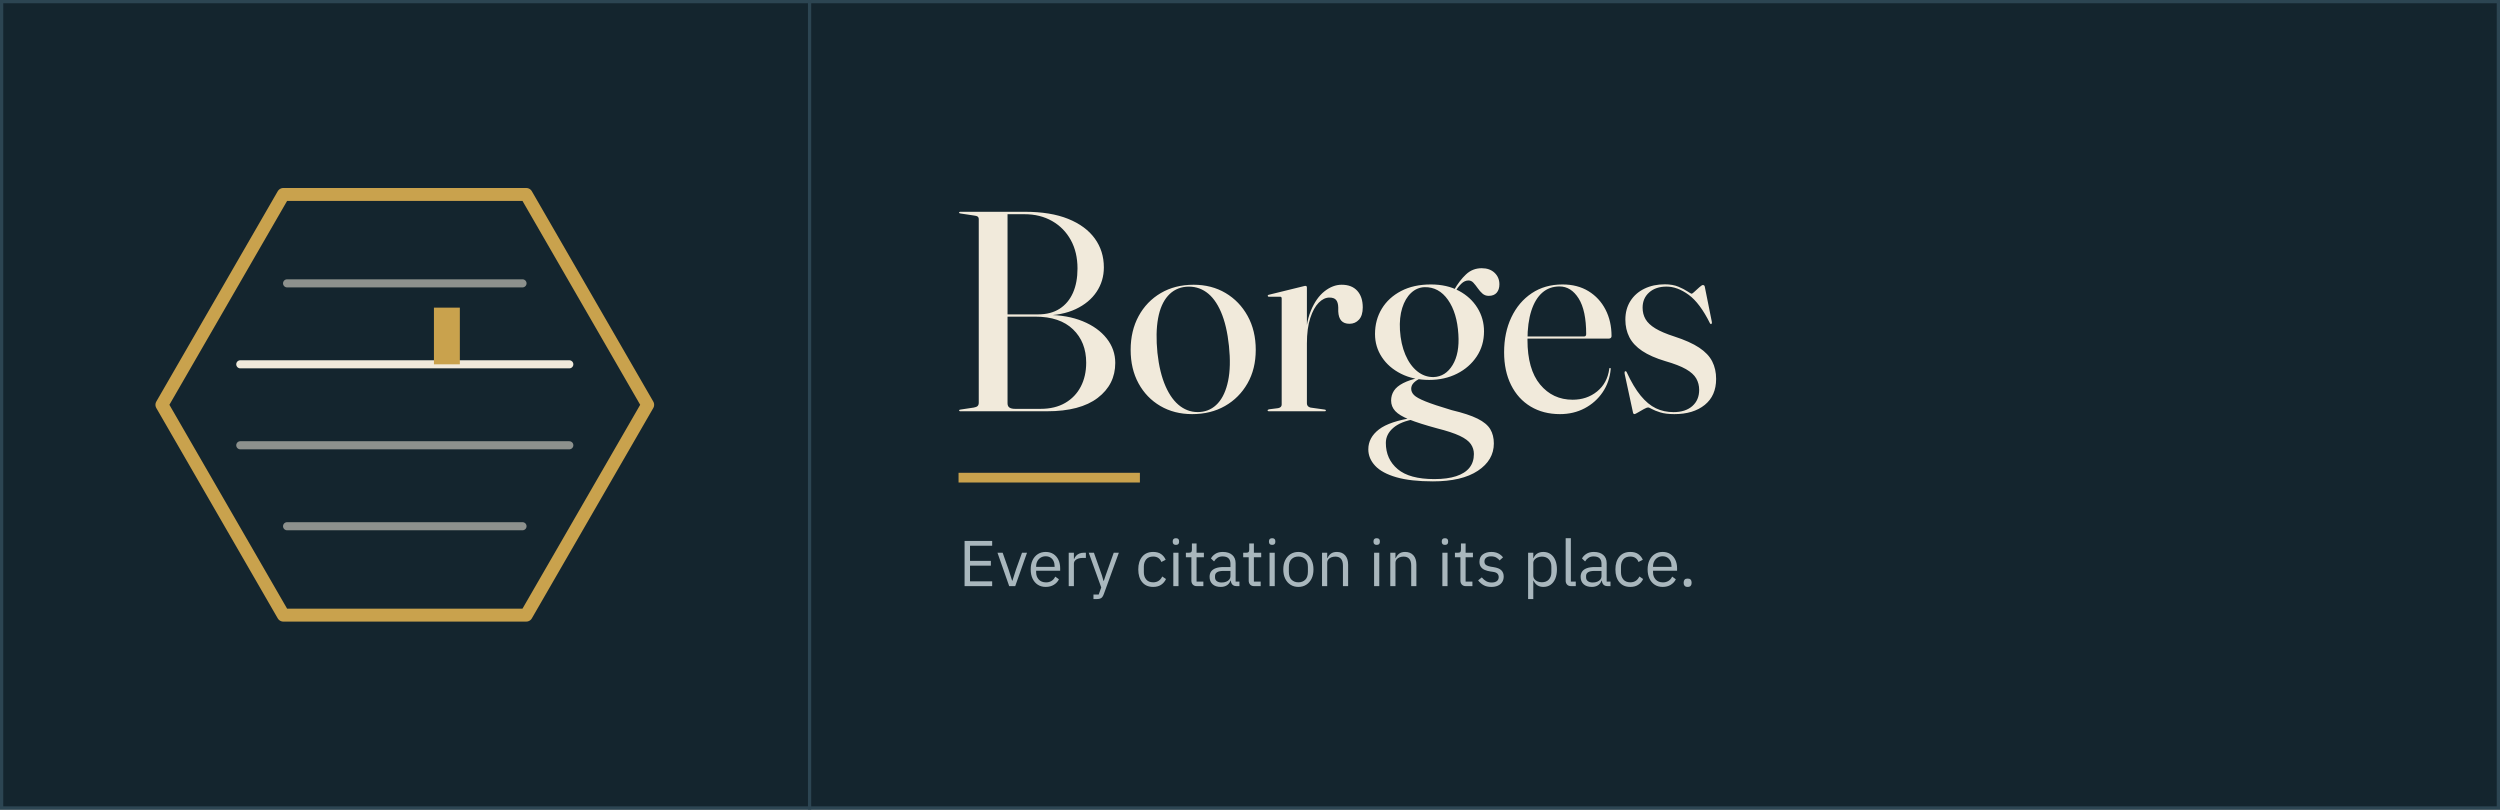
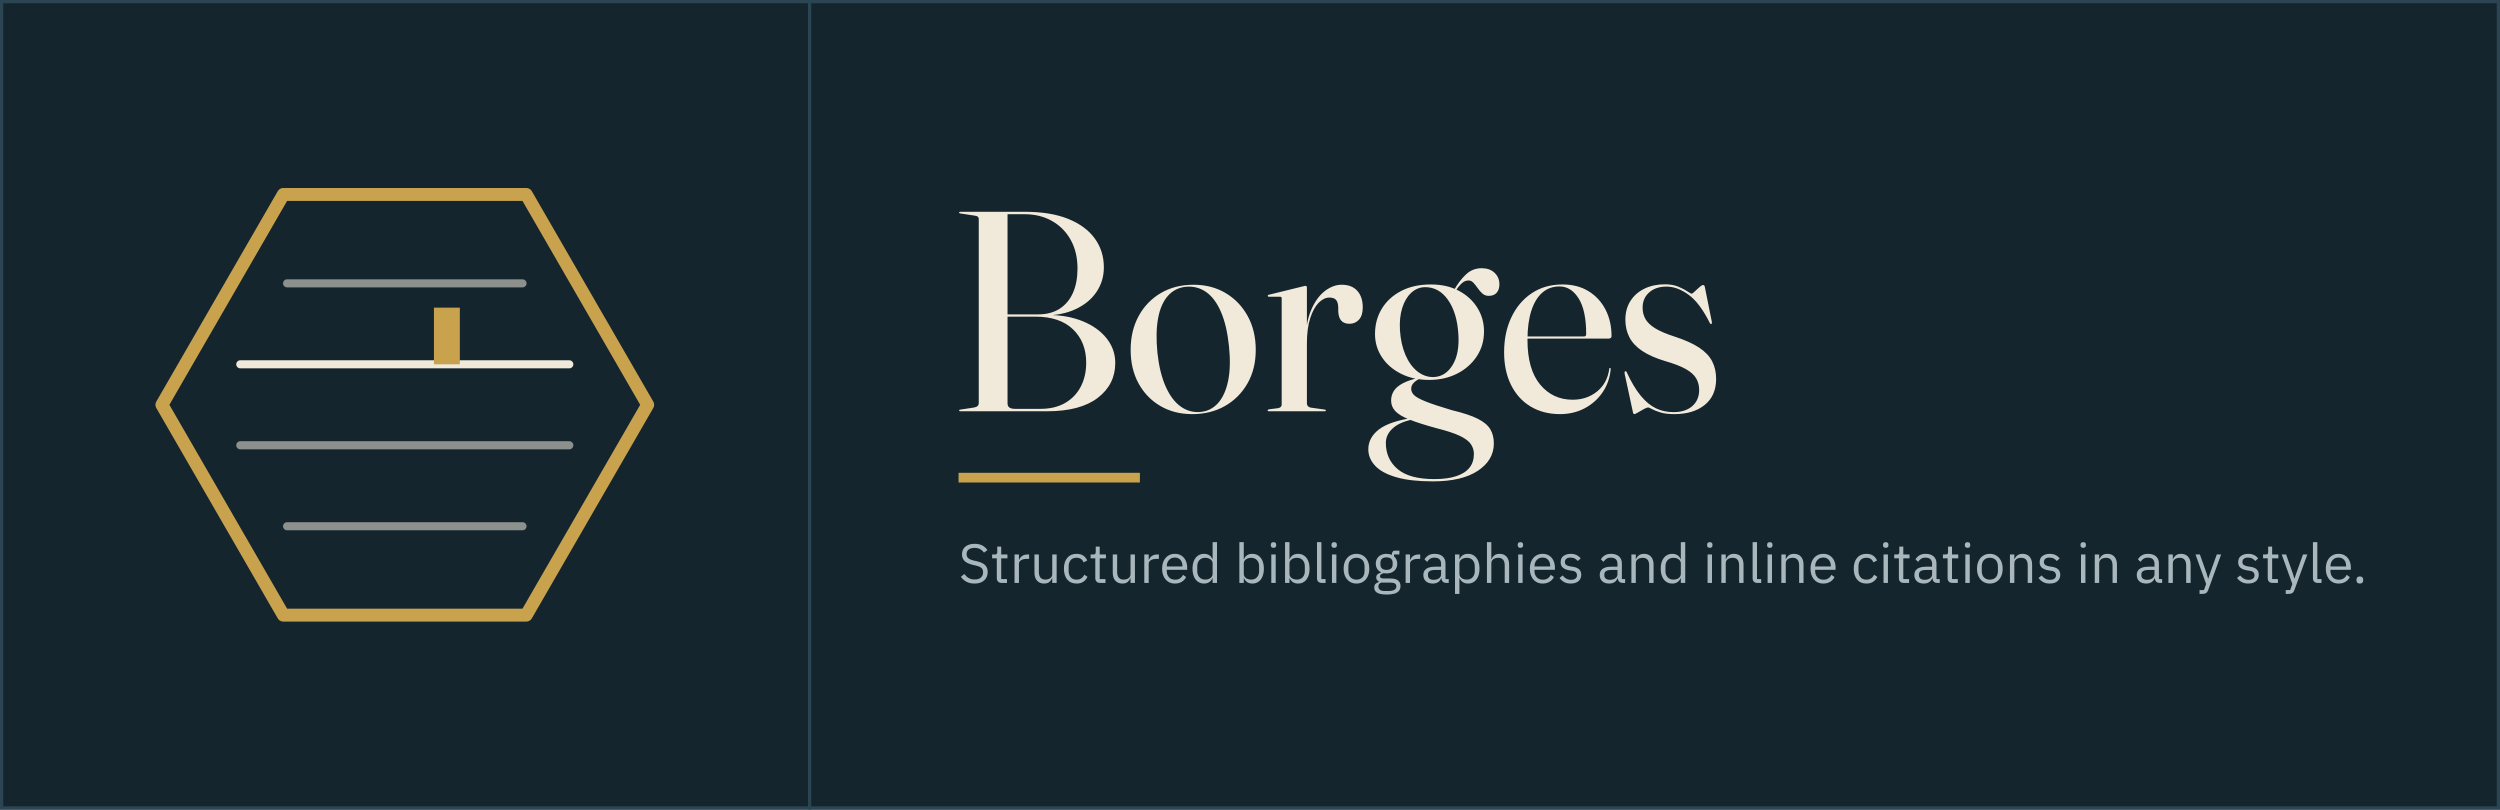
<svg xmlns="http://www.w3.org/2000/svg" viewBox="0 0 1544 500" width="1544" height="500" role="img" aria-label="Borges Bibliography Builder">
  <rect width="1544" height="500" fill="#14252E" />
  <rect x="1" y="1" width="1542" height="498" fill="none" stroke="#2C4552" stroke-width="2" />
  <line x1="500" y1="0" x2="500" y2="500" stroke="#2C4552" stroke-width="2" />
  <polygon points="400.0,250.0 325.0,379.9 175.0,379.9 100.0,250.0 175.0,120.1 325.0,120.1" fill="none" stroke="#C9A24D" stroke-width="8" stroke-linejoin="round" />
  <line x1="177.3" y1="175" x2="322.7" y2="175" stroke="#F1EADB" stroke-width="5" stroke-linecap="round" opacity="0.55" />
  <line x1="148.4" y1="225" x2="351.6" y2="225" stroke="#F1EADB" stroke-width="5" stroke-linecap="round" opacity="1" />
  <line x1="148.4" y1="275" x2="351.6" y2="275" stroke="#F1EADB" stroke-width="5" stroke-linecap="round" opacity="0.55" />
  <line x1="177.3" y1="325" x2="322.7" y2="325" stroke="#F1EADB" stroke-width="5" stroke-linecap="round" opacity="0.55" />
  <rect x="268" y="190" width="16" height="35" fill="#C9A24D" />
  <path fill="#F1EADB" d="M688.784 224.168Q688.784 237.456 677.96 245.728Q667.136 254.0 646.632 254.0H593.04Q592.688 254.0 592.512 253.824Q592.336 253.648 592.336 253.472Q592.336 253.032 593.216 252.944L601.4 251.712Q602.984 251.448 603.732 250.788Q604.48 250.128 604.48 248.632V135.376Q604.48 134.32 603.82 133.792Q603.16 133.264 601.4 133.088L593.216 131.856Q592.336 131.768 592.336 131.328Q592.336 131.064 592.512 130.932Q592.688 130.8 593.04 130.8H632.992Q648.832 130.8 659.656 135.156Q670.48 139.512 676.112 147.256Q681.744 155.0 681.744 165.12Q681.744 173.48 677.256 180.212Q672.768 186.944 664.364 190.904Q655.96 194.864 644.08 194.864L646.808 194.512Q659.216 194.512 668.676 198.384Q678.136 202.256 683.46 208.988Q688.784 215.72 688.784 224.168ZM639.504 195.568H619.968V194.16H641.176Q649.008 194.16 654.42 190.684Q659.832 187.208 662.648 180.872Q665.464 174.536 665.464 165.824Q665.464 155.792 661.328 148.268Q657.192 140.744 649.8 136.52Q642.408 132.296 632.728 132.296H622.256V249.072Q622.256 250.92 623.444 251.712Q624.632 252.504 626.92 252.504H642.672Q651.56 252.504 657.852 248.852Q664.144 245.2 667.488 238.776Q670.832 232.352 670.832 223.992Q670.832 211.232 662.692 203.4Q654.552 195.568 639.504 195.568ZM737.184 175.856Q748.272 175.856 756.896 180.96Q765.52 186.064 770.536 195.128Q775.552 204.192 775.552 216.072Q775.552 227.864 770.448 236.796Q765.344 245.728 756.544 250.744Q747.744 255.76 736.304 255.76Q725.216 255.76 716.636 250.744Q708.056 245.728 703.172 236.796Q698.288 227.864 698.288 216.072Q698.288 204.28 703.216 195.216Q708.144 186.152 716.9 181.004Q725.656 175.856 737.184 175.856ZM741.232 254.44Q747.744 253.912 752.188 249.028Q756.632 244.144 758.48 235.212Q760.328 226.28 759.008 213.696Q757.688 201.024 754.08 192.664Q750.472 184.304 745.016 180.432Q739.56 176.56 732.608 177.088Q725.744 177.704 721.3 182.72Q716.856 187.736 715.228 196.624Q713.6 205.512 714.832 217.92Q716.152 230.152 719.848 238.556Q723.544 246.96 729.044 250.964Q734.544 254.968 741.232 254.44ZM806.264 211.848Q806.264 199.968 809.564 191.96Q812.864 183.952 818.012 179.904Q823.16 175.856 828.616 175.856Q834.864 175.856 838.252 179.596Q841.64 183.336 841.64 189.848Q841.64 194.864 839.308 197.416Q836.976 199.968 833.456 199.968Q830.112 199.968 828.396 198.076Q826.68 196.184 826.504 192.312V189.848Q826.416 186.768 825.184 185.272Q823.952 183.776 821.048 183.776Q817.616 183.776 814.448 186.944Q811.28 190.112 809.212 196.448Q807.144 202.784 807.144 212.2ZM807.144 177.528V207.8V249.16Q807.144 250.128 807.716 250.788Q808.288 251.448 809.344 251.712L818.056 252.944Q818.496 253.032 818.672 253.12Q818.848 253.208 818.848 253.472Q818.848 253.736 818.672 253.868Q818.496 254.0 818.056 254.0H783.648Q783.296 254.0 783.076 253.824Q782.856 253.648 782.856 253.472Q782.856 253.208 783.12 253.032Q783.384 252.856 783.912 252.768L789.456 252.064Q790.6 251.8 791.084 251.228Q791.568 250.656 791.568 249.864V184.304Q791.568 183.864 791.348 183.556Q791.128 183.248 790.6 183.248H783.56Q783.296 183.248 783.12 183.072Q782.944 182.896 782.944 182.72Q782.944 182.456 783.12 182.28Q783.296 182.104 783.736 182.016L804.856 176.824Q805.472 176.648 805.78 176.604Q806.088 176.56 806.352 176.56Q806.792 176.56 806.968 176.868Q807.144 177.176 807.144 177.528ZM896.552 253.296Q885.64 250.04 880.316 247.884Q874.992 245.728 873.276 243.968Q871.56 242.208 871.56 240.096Q871.56 237.984 873.188 236.356Q874.816 234.728 877.192 233.76L877.368 233.056Q870.592 234.552 866.588 236.62Q862.584 238.688 860.868 241.372Q859.152 244.056 859.152 247.4Q859.152 251.096 861.704 253.868Q864.256 256.64 870.416 259.104Q876.576 261.568 887.576 264.56Q896.64 266.848 901.568 269.18Q906.496 271.512 908.388 274.284Q910.28 277.056 910.28 280.4Q910.28 285.416 907.552 288.848Q904.824 292.28 899.368 294.084Q893.912 295.888 885.816 295.888Q870.504 295.888 863.2 289.728Q855.896 283.568 855.896 273.536Q855.896 268.256 860.428 264.296Q864.96 260.336 873.76 258.84L873.584 257.872Q858.184 260.16 851.628 265.22Q845.072 270.28 845.072 277.496Q845.072 283.128 849.296 287.66Q853.52 292.192 862.364 294.744Q871.208 297.296 884.936 297.296Q902.888 297.296 912.744 290.74Q922.6 284.184 922.6 273.888Q922.6 268.784 920.4 265.088Q918.2 261.392 912.568 258.576Q906.936 255.76 896.552 253.296ZM897.256 180.52H898.4Q900.424 177.264 902.492 175.24Q904.56 173.216 906.936 173.216Q908.696 173.216 910.016 174.668Q911.336 176.12 912.656 178.012Q913.976 179.904 915.56 181.312Q917.144 182.72 919.432 182.72Q922.688 182.72 924.36 180.784Q926.032 178.848 926.032 175.592Q926.032 171.28 923.04 168.464Q920.048 165.648 915.12 165.648Q909.488 165.648 905.44 169.432Q901.392 173.216 897.96 179.2ZM916.528 204.632Q916.528 196.712 912.436 190.112Q908.344 183.512 900.996 179.596Q893.648 175.68 883.704 175.68Q873.056 175.68 865.312 179.728Q857.568 183.776 853.388 190.684Q849.208 197.592 849.208 206.304Q849.208 214.136 853.432 220.56Q857.656 226.984 865.224 230.812Q872.792 234.64 882.648 234.64Q892.24 234.64 899.896 230.768Q907.552 226.896 912.04 220.12Q916.528 213.344 916.528 204.632ZM879.832 177.352Q888.632 177.176 894.264 185.184Q899.896 193.192 900.688 206.48Q901.48 218.272 897.124 225.444Q892.768 232.616 885.376 232.88Q879.832 232.968 875.3 229.316Q870.768 225.664 867.952 219.064Q865.136 212.464 864.608 203.84Q864.168 196.096 866.016 190.2Q867.864 184.304 871.472 180.916Q875.08 177.528 879.832 177.352ZM995.288 207.624Q995.288 208.24 994.848 208.68Q994.408 209.12 993.616 209.12H939.32V207.8H978.304Q979.624 207.8 979.624 206.304Q979.624 191.696 974.96 184.304Q970.296 176.912 963.168 176.912Q956.92 176.912 952.52 180.74Q948.12 184.568 945.744 191.96Q943.368 199.352 943.368 209.912Q943.368 228.04 951.156 237.456Q958.944 246.872 971.264 246.872Q980.064 246.872 986.356 241.768Q992.648 236.664 993.88 227.864Q993.88 227.512 994.012 227.38Q994.144 227.248 994.232 227.248Q994.496 227.248 994.672 227.38Q994.848 227.512 994.76 228.04Q994.056 235.96 989.788 242.252Q985.52 248.544 978.7 252.152Q971.88 255.76 963.432 255.76Q953.136 255.76 945.348 251.096Q937.56 246.432 933.248 237.808Q928.936 229.184 928.936 217.568Q928.936 205.424 933.424 195.964Q937.912 186.504 946.008 181.092Q954.104 175.68 965.016 175.68Q974.256 175.68 981.032 179.816Q987.808 183.952 991.548 191.168Q995.288 198.384 995.288 207.624ZM1029.256 177.0Q1022.568 177.0 1018.52 180.608Q1014.472 184.216 1014.472 190.024Q1014.472 193.984 1016.276 197.108Q1018.08 200.232 1022.348 202.828Q1026.616 205.424 1034.008 207.8Q1043.776 210.968 1049.408 214.708Q1055.04 218.448 1057.46 223.2Q1059.88 227.952 1059.88 234.024Q1059.88 244.408 1052.84 250.084Q1045.8 255.76 1034.096 255.76Q1028.816 255.76 1025.428 254.704Q1022.04 253.648 1020.236 252.636Q1018.432 251.624 1017.904 251.624Q1017.112 251.624 1015.264 252.636Q1013.416 253.648 1011.656 254.704Q1009.896 255.76 1009.456 255.76Q1009.28 255.76 1009.016 255.628Q1008.752 255.496 1008.576 254.968L1003.384 230.856Q1003.296 230.24 1003.34 229.844Q1003.384 229.448 1003.648 229.36Q1003.912 229.184 1004.176 229.316Q1004.44 229.448 1004.616 229.8Q1008.84 238.952 1013.284 244.364Q1017.728 249.776 1022.656 252.152Q1027.584 254.528 1033.568 254.528Q1040.96 254.528 1045.184 250.788Q1049.408 247.048 1049.408 240.8Q1049.408 236.928 1047.604 233.76Q1045.8 230.592 1041.268 227.996Q1036.736 225.4 1028.464 223.024Q1019.664 220.384 1014.208 216.732Q1008.752 213.08 1006.288 208.24Q1003.824 203.4 1003.824 197.416Q1003.824 190.816 1006.948 185.888Q1010.072 180.96 1015.616 178.276Q1021.16 175.592 1028.2 175.592Q1033.04 175.592 1036.516 177.044Q1039.992 178.496 1042.148 179.948Q1044.304 181.4 1044.832 181.4Q1045.184 181.4 1046.636 180.036Q1048.088 178.672 1049.584 177.352Q1051.08 176.032 1051.696 176.032Q1052.136 176.032 1052.488 176.296Q1052.84 176.56 1052.928 177.352L1057.152 198.384Q1057.328 199.176 1057.24 199.528Q1057.152 199.88 1056.888 200.144Q1056.624 200.232 1056.448 200.056Q1056.272 199.88 1056.096 199.704Q1049.848 187.12 1042.896 182.06Q1035.944 177.0 1029.256 177.0Z" />
  <rect x="592" y="292" width="112" height="6" fill="#C9A24D" />
-   <path fill="#A9B7BD" d="M612.76 362.0H595.72V334.08H612.76V337.04H599.08V346.4H611.96V349.36H599.08V359.04H612.76ZM627.0 362.0H623.28L616.04 341.36H619.24L622.84 351.6L625.08 358.64H625.28L627.52 351.6L631.2 341.36H634.28ZM645.84 362.48Q643.04 362.48 640.96 361.14Q638.88 359.8 637.72 357.38Q636.56 354.96 636.56 351.68Q636.56 348.4 637.72 345.98Q638.88 343.56 640.96 342.22Q643.04 340.88 645.84 340.88Q648.6 340.88 650.6 342.18Q652.6 343.48 653.68 345.76Q654.76 348.04 654.76 350.96V352.48H639.92V353.44Q639.92 356.12 641.54 357.9Q643.16 359.68 646.04 359.68Q648 359.68 649.46 358.76Q650.92 357.84 651.72 356.12L654 357.76Q653 359.84 650.88 361.16Q648.76 362.48 645.84 362.48ZM645.84 343.56Q644.12 343.56 642.78 344.36Q641.44 345.16 640.68 346.58Q639.92 348.0 639.92 349.8V350.08H651.32V349.64Q651.32 347.8 650.64 346.44Q649.96 345.08 648.72 344.32Q647.48 343.56 645.84 343.56ZM663.24 362.0H660.04V341.36H663.24V345.16H663.44Q663.8 344.16 664.56 343.3Q665.32 342.44 666.52 341.9Q667.72 341.36 669.4 341.36H670.64V344.56H668.76Q667.04 344.56 665.8 345.02Q664.56 345.48 663.9 346.24Q663.24 347.0 663.24 348.0ZM682.84 355.4 687.84 341.36H691L681.76 366.8Q681.32 368.04 680.78 368.74Q680.24 369.44 679.36 369.72Q678.48 370.0 676.96 370.0H675.32V367.2H678.56L680.12 362.8L672.4 341.36H675.6L680.56 355.4L681.52 358.76H681.72ZM712.2 362.48Q707.84 362.48 705.42 359.56Q703 356.64 703 351.68Q703 346.72 705.42 343.8Q707.84 340.88 712.2 340.88Q715.28 340.88 717.16 342.24Q719.04 343.6 719.92 345.72L717.24 347.08Q716.68 345.48 715.38 344.6Q714.08 343.72 712.2 343.72Q709.36 343.72 707.9 345.46Q706.44 347.2 706.44 349.92V353.44Q706.44 356.12 707.9 357.88Q709.36 359.64 712.2 359.64Q714.16 359.64 715.56 358.72Q716.96 357.8 717.8 356.04L720.12 357.6Q719.12 359.8 717.14 361.14Q715.16 362.48 712.2 362.48ZM726.24 336.52Q725.24 336.52 724.76 336.02Q724.28 335.52 724.28 334.72V334.2Q724.28 333.4 724.76 332.9Q725.24 332.4 726.24 332.4Q727.28 332.4 727.74 332.9Q728.2 333.4 728.2 334.2V334.72Q728.2 335.52 727.74 336.02Q727.28 336.52 726.24 336.52ZM724.64 362.0V341.36H727.84V362.0ZM743.2 362.0H739.2Q737.56 362.0 736.68 361.04Q735.8 360.08 735.8 358.6V344.16H732.4V341.36H734.32Q735.36 341.36 735.74 340.94Q736.12 340.52 736.12 339.48V335.64H739V341.36H743.52V344.16H739V359.2H743.2ZM765.48 362.0H763.68Q762.4 362.0 761.6 361.46Q760.8 360.92 760.44 359.96Q760.08 359.0 760.08 357.76V357.48L761.32 358.64H759.92Q759.28 360.52 757.7 361.5Q756.12 362.48 753.96 362.48Q750.68 362.48 748.86 360.8Q747.04 359.12 747.04 356.24Q747.04 354.28 748 352.94Q748.96 351.6 750.9 350.9Q752.84 350.2 755.84 350.2H759.92V348.16Q759.92 345.96 758.72 344.8Q757.52 343.64 755.04 343.64Q753.2 343.64 751.92 344.48Q750.64 345.32 749.8 346.72L747.88 344.92Q748.72 343.28 750.56 342.08Q752.4 340.88 755.2 340.88Q758.92 340.88 761.02 342.72Q763.12 344.56 763.12 347.84V359.2H765.48ZM759.92 352.6H755.68Q752.96 352.6 751.68 353.4Q750.4 354.2 750.4 355.72V356.56Q750.4 358.08 751.52 358.92Q752.64 359.76 754.48 359.76Q756.08 359.76 757.3 359.26Q758.52 358.76 759.22 357.9Q759.92 357.04 759.92 356.0ZM778.6 362.0H774.6Q772.96 362.0 772.08 361.04Q771.2 360.08 771.2 358.6V344.16H767.8V341.36H769.72Q770.76 341.36 771.14 340.94Q771.52 340.52 771.52 339.48V335.64H774.4V341.36H778.92V344.16H774.4V359.2H778.6ZM785.68 336.52Q784.68 336.52 784.2 336.02Q783.72 335.52 783.72 334.72V334.2Q783.72 333.4 784.2 332.9Q784.68 332.4 785.68 332.4Q786.72 332.4 787.18 332.9Q787.64 333.4 787.64 334.2V334.72Q787.64 335.52 787.18 336.02Q786.72 336.52 785.68 336.52ZM784.08 362.0V341.36H787.28V362.0ZM801.88 362.48Q799.12 362.48 797.02 361.14Q794.92 359.8 793.74 357.38Q792.56 354.96 792.56 351.68Q792.56 348.4 793.74 345.98Q794.92 343.56 797.02 342.22Q799.12 340.88 801.88 340.88Q804.64 340.88 806.74 342.22Q808.84 343.56 810.02 345.98Q811.2 348.4 811.2 351.68Q811.2 354.96 810.02 357.38Q808.84 359.8 806.74 361.14Q804.64 362.48 801.88 362.48ZM801.88 359.64Q804.48 359.64 806.12 358.04Q807.76 356.44 807.76 353.16V350.2Q807.76 346.92 806.12 345.32Q804.48 343.72 801.88 343.72Q799.32 343.72 797.66 345.32Q796 346.92 796 350.2V353.16Q796 356.44 797.66 358.04Q799.32 359.64 801.88 359.64ZM819.68 362.0H816.48V341.36H819.68V344.72H819.84Q820.6 342.96 821.98 341.92Q823.36 340.88 825.68 340.88Q828.88 340.88 830.74 342.94Q832.6 345.0 832.6 348.76V362.0H829.4V349.32Q829.4 346.56 828.22 345.16Q827.04 343.76 824.72 343.76Q823.44 343.76 822.28 344.18Q821.12 344.6 820.4 345.48Q819.68 346.36 819.68 347.68ZM850.24 336.52Q849.24 336.52 848.76 336.02Q848.28 335.52 848.28 334.72V334.2Q848.28 333.4 848.76 332.9Q849.24 332.4 850.24 332.4Q851.28 332.4 851.74 332.9Q852.2 333.4 852.2 334.2V334.72Q852.2 335.52 851.74 336.02Q851.28 336.52 850.24 336.52ZM848.64 362.0V341.36H851.84V362.0ZM861.84 362.0H858.64V341.36H861.84V344.72H862Q862.76 342.96 864.14 341.92Q865.52 340.88 867.84 340.88Q871.04 340.88 872.9 342.94Q874.76 345.0 874.76 348.76V362.0H871.56V349.32Q871.56 346.56 870.38 345.16Q869.2 343.76 866.88 343.76Q865.6 343.76 864.44 344.18Q863.28 344.6 862.56 345.48Q861.84 346.36 861.84 347.68ZM892.4 336.52Q891.4 336.52 890.92 336.02Q890.44 335.52 890.44 334.72V334.2Q890.44 333.4 890.92 332.9Q891.4 332.4 892.4 332.4Q893.44 332.4 893.9 332.9Q894.36 333.4 894.36 334.2V334.72Q894.36 335.52 893.9 336.02Q893.44 336.52 892.4 336.52ZM890.8 362.0V341.36H894V362.0ZM909.36 362.0H905.36Q903.72 362.0 902.84 361.04Q901.96 360.08 901.96 358.6V344.16H898.56V341.36H900.48Q901.52 341.36 901.9 340.94Q902.28 340.52 902.28 339.48V335.64H905.16V341.36H909.68V344.16H905.16V359.2H909.36ZM921.04 362.48Q918.2 362.48 916.24 361.38Q914.28 360.28 912.88 358.44L915.16 356.6Q916.36 358.08 917.84 358.92Q919.32 359.76 921.28 359.76Q923.32 359.76 924.46 358.88Q925.6 358.0 925.6 356.4Q925.6 355.2 924.82 354.32Q924.04 353.44 922 353.16L920.36 352.92Q918.48 352.64 916.96 351.98Q915.44 351.32 914.58 350.1Q913.72 348.88 913.72 346.96Q913.72 343.88 915.82 342.38Q917.92 340.88 921.08 340.88Q922.76 340.88 924.06 341.28Q925.36 341.68 926.4 342.42Q927.44 343.16 928.28 344.2L926.16 346.12Q925.48 345.16 924.16 344.38Q922.84 343.6 920.84 343.6Q918.88 343.6 917.84 344.46Q916.8 345.32 916.8 346.8Q916.8 348.28 917.82 348.98Q918.84 349.68 920.76 350.0L922.36 350.24Q925.8 350.76 927.24 352.22Q928.68 353.68 928.68 356.04Q928.68 358.04 927.76 359.48Q926.84 360.92 925.12 361.7Q923.4 362.48 921.04 362.48ZM943.76 370.0V341.36H946.96V344.72H947.12Q947.92 342.76 949.48 341.82Q951.04 340.88 953.16 340.88Q955.76 340.88 957.64 342.2Q959.52 343.52 960.54 345.94Q961.56 348.36 961.56 351.68Q961.56 354.96 960.54 357.4Q959.52 359.84 957.64 361.16Q955.76 362.48 953.16 362.48Q951.04 362.48 949.54 361.52Q948.04 360.56 947.12 358.64H946.96V370.0ZM952.28 359.6Q955 359.6 956.56 357.9Q958.12 356.2 958.12 353.44V349.92Q958.12 347.16 956.56 345.46Q955 343.76 952.28 343.76Q950.84 343.76 949.62 344.28Q948.4 344.8 947.68 345.68Q946.96 346.56 946.96 347.72V355.4Q946.96 356.72 947.68 357.66Q948.4 358.6 949.62 359.1Q950.84 359.6 952.28 359.6ZM973.2 362.0H970.36Q968.72 362.0 967.84 361.06Q966.96 360.12 966.96 358.68V332.4H970.16V359.2H973.2ZM994.64 362.0H992.84Q991.56 362.0 990.76 361.46Q989.96 360.92 989.6 359.96Q989.24 359.0 989.24 357.76V357.48L990.48 358.64H989.08Q988.44 360.52 986.86 361.5Q985.28 362.48 983.12 362.48Q979.84 362.48 978.02 360.8Q976.2 359.12 976.2 356.24Q976.2 354.28 977.16 352.94Q978.12 351.6 980.06 350.9Q982 350.2 985 350.2H989.08V348.16Q989.08 345.96 987.88 344.8Q986.68 343.64 984.2 343.64Q982.36 343.64 981.08 344.48Q979.8 345.32 978.96 346.72L977.04 344.92Q977.88 343.28 979.72 342.08Q981.56 340.88 984.36 340.88Q988.08 340.88 990.18 342.72Q992.28 344.56 992.28 347.84V359.2H994.64ZM989.08 352.6H984.84Q982.12 352.6 980.84 353.4Q979.56 354.2 979.56 355.72V356.56Q979.56 358.08 980.68 358.92Q981.8 359.76 983.64 359.76Q985.24 359.76 986.46 359.26Q987.68 358.76 988.38 357.9Q989.08 357.04 989.08 356.0ZM1006.88 362.48Q1002.52 362.48 1000.1 359.56Q997.68 356.64 997.68 351.68Q997.68 346.72 1000.1 343.8Q1002.52 340.88 1006.88 340.88Q1009.96 340.88 1011.84 342.24Q1013.72 343.6 1014.6 345.72L1011.92 347.08Q1011.36 345.48 1010.06 344.6Q1008.76 343.72 1006.88 343.72Q1004.04 343.72 1002.58 345.46Q1001.12 347.2 1001.12 349.92V353.44Q1001.12 356.12 1002.58 357.88Q1004.04 359.64 1006.88 359.64Q1008.84 359.64 1010.24 358.72Q1011.64 357.8 1012.48 356.04L1014.8 357.6Q1013.8 359.8 1011.82 361.14Q1009.84 362.48 1006.88 362.48ZM1026.84 362.48Q1024.04 362.48 1021.96 361.14Q1019.88 359.8 1018.72 357.38Q1017.56 354.96 1017.56 351.68Q1017.56 348.4 1018.72 345.98Q1019.88 343.56 1021.96 342.22Q1024.04 340.88 1026.84 340.88Q1029.6 340.88 1031.6 342.18Q1033.6 343.48 1034.68 345.76Q1035.76 348.04 1035.76 350.96V352.48H1020.92V353.44Q1020.92 356.12 1022.54 357.9Q1024.16 359.68 1027.04 359.68Q1029 359.68 1030.46 358.76Q1031.92 357.84 1032.72 356.12L1035 357.76Q1034 359.84 1031.88 361.16Q1029.76 362.48 1026.84 362.48ZM1026.84 343.56Q1025.12 343.56 1023.78 344.36Q1022.44 345.16 1021.68 346.58Q1020.92 348.0 1020.92 349.8V350.08H1032.32V349.64Q1032.32 347.8 1031.64 346.44Q1030.96 345.08 1029.72 344.32Q1028.48 343.56 1026.84 343.56ZM1042.28 362.48Q1041.04 362.48 1040.44 361.82Q1039.84 361.16 1039.84 360.16V359.64Q1039.84 358.6 1040.44 357.96Q1041.04 357.32 1042.28 357.32Q1043.56 357.32 1044.14 357.96Q1044.72 358.6 1044.72 359.64V360.16Q1044.72 361.16 1044.14 361.82Q1043.56 362.48 1042.28 362.48Z" />
+   <path fill="#A9B7BD" d="M601.826 360.408Q598.97 360.408 596.913 359.303Q594.856 358.198 593.428 356.26L595.536 354.492Q596.794 356.158 598.324 357.025Q599.854 357.892 601.928 357.892Q604.478 357.892 605.821 356.668Q607.164 355.444 607.164 353.404Q607.164 352.282 606.722 351.5Q606.28 350.718 605.311 350.191Q604.342 349.664 602.778 349.324L600.84 348.882Q598.698 348.372 597.202 347.556Q595.706 346.74 594.924 345.448Q594.142 344.156 594.142 342.354Q594.142 340.246 595.128 338.801Q596.114 337.356 597.899 336.608Q599.684 335.86 601.996 335.86Q604.682 335.86 606.603 336.846Q608.524 337.832 609.85 339.736L607.708 341.3Q606.756 339.94 605.345 339.158Q603.934 338.376 601.86 338.376Q599.582 338.376 598.273 339.362Q596.964 340.348 596.964 342.252Q596.964 343.374 597.457 344.122Q597.95 344.87 598.936 345.363Q599.922 345.856 601.418 346.196L603.356 346.638Q605.668 347.148 607.13 348.032Q608.592 348.916 609.289 350.208Q609.986 351.5 609.986 353.268Q609.986 355.444 609.0 357.042Q608.014 358.64 606.195 359.524Q604.376 360.408 601.826 360.408ZM621.92 360.0H618.52Q617.126 360.0 616.378 359.184Q615.63 358.368 615.63 357.11V344.836H612.74V342.456H614.372Q615.256 342.456 615.579 342.099Q615.902 341.742 615.902 340.858V337.594H618.35V342.456H622.192V344.836H618.35V357.62H621.92ZM629.298 360.0H626.578V342.456H629.298V345.686H629.468Q629.774 344.836 630.42 344.105Q631.066 343.374 632.086 342.915Q633.106 342.456 634.534 342.456H635.588V345.176H633.99Q632.528 345.176 631.474 345.567Q630.42 345.958 629.859 346.604Q629.298 347.25 629.298 348.1ZM649.868 360.0V357.144H649.732Q649.222 358.402 648.117 359.405Q647.012 360.408 644.802 360.408Q642.116 360.408 640.501 358.657Q638.886 356.906 638.886 353.71V342.456H641.606V353.234Q641.606 355.58 642.626 356.77Q643.646 357.96 645.618 357.96Q646.706 357.96 647.675 357.603Q648.644 357.246 649.256 356.498Q649.868 355.75 649.868 354.594V342.456H652.588V360.0ZM664.896 360.408Q661.19 360.408 659.133 357.926Q657.076 355.444 657.076 351.228Q657.076 347.012 659.133 344.53Q661.19 342.048 664.896 342.048Q667.514 342.048 669.112 343.204Q670.71 344.36 671.458 346.162L669.18 347.318Q668.704 345.958 667.599 345.21Q666.494 344.462 664.896 344.462Q662.482 344.462 661.241 345.941Q660.0 347.42 660.0 349.732V352.724Q660.0 355.002 661.241 356.498Q662.482 357.994 664.896 357.994Q666.562 357.994 667.752 357.212Q668.942 356.43 669.656 354.934L671.628 356.26Q670.778 358.13 669.095 359.269Q667.412 360.408 664.896 360.408ZM682.746 360.0H679.346Q677.952 360.0 677.204 359.184Q676.456 358.368 676.456 357.11V344.836H673.566V342.456H675.198Q676.082 342.456 676.405 342.099Q676.728 341.742 676.728 340.858V337.594H679.176V342.456H683.018V344.836H679.176V357.62H682.746ZM698.216 360.0V357.144H698.08Q697.57 358.402 696.465 359.405Q695.36 360.408 693.15 360.408Q690.464 360.408 688.849 358.657Q687.234 356.906 687.234 353.71V342.456H689.954V353.234Q689.954 355.58 690.974 356.77Q691.994 357.96 693.966 357.96Q695.054 357.96 696.023 357.603Q696.992 357.246 697.604 356.498Q698.216 355.75 698.216 354.594V342.456H700.936V360.0ZM709.436 360.0H706.716V342.456H709.436V345.686H709.606Q709.912 344.836 710.558 344.105Q711.204 343.374 712.224 342.915Q713.244 342.456 714.672 342.456H715.726V345.176H714.128Q712.666 345.176 711.612 345.567Q710.558 345.958 709.997 346.604Q709.436 347.25 709.436 348.1ZM725.62 360.408Q723.24 360.408 721.472 359.269Q719.704 358.13 718.718 356.073Q717.732 354.016 717.732 351.228Q717.732 348.44 718.718 346.383Q719.704 344.326 721.472 343.187Q723.24 342.048 725.62 342.048Q727.966 342.048 729.666 343.153Q731.366 344.258 732.284 346.196Q733.202 348.134 733.202 350.616V351.908H720.588V352.724Q720.588 355.002 721.965 356.515Q723.342 358.028 725.79 358.028Q727.456 358.028 728.697 357.246Q729.938 356.464 730.618 355.002L732.556 356.396Q731.706 358.164 729.904 359.286Q728.102 360.408 725.62 360.408ZM725.62 344.326Q724.158 344.326 723.019 345.006Q721.88 345.686 721.234 346.893Q720.588 348.1 720.588 349.63V349.868H730.278V349.494Q730.278 347.93 729.7 346.774Q729.122 345.618 728.068 344.972Q727.014 344.326 725.62 344.326ZM748.91 360.0V357.144H748.774Q747.992 358.776 746.717 359.592Q745.442 360.408 743.64 360.408Q741.464 360.408 739.849 359.286Q738.234 358.164 737.367 356.09Q736.5 354.016 736.5 351.228Q736.5 348.406 737.367 346.349Q738.234 344.292 739.849 343.17Q741.464 342.048 743.64 342.048Q745.442 342.048 746.768 342.847Q748.094 343.646 748.774 345.312H748.91V334.84H751.63V360.0ZM744.388 357.96Q745.646 357.96 746.666 357.535Q747.686 357.11 748.298 356.311Q748.91 355.512 748.91 354.39V347.862Q748.91 346.876 748.298 346.128Q747.686 345.38 746.666 344.938Q745.646 344.496 744.388 344.496Q742.11 344.496 740.767 345.941Q739.424 347.386 739.424 349.732V352.724Q739.424 355.07 740.767 356.515Q742.11 357.96 744.388 357.96ZM765.434 360.0V334.84H768.154V345.312H768.29Q768.97 343.646 770.296 342.847Q771.622 342.048 773.424 342.048Q775.634 342.048 777.232 343.17Q778.83 344.292 779.697 346.349Q780.564 348.406 780.564 351.228Q780.564 354.016 779.697 356.09Q778.83 358.164 777.232 359.286Q775.634 360.408 773.424 360.408Q771.622 360.408 770.347 359.592Q769.072 358.776 768.29 357.144H768.154V360.0ZM772.676 357.96Q774.988 357.96 776.314 356.515Q777.64 355.07 777.64 352.724V349.732Q777.64 347.386 776.314 345.941Q774.988 344.496 772.676 344.496Q771.452 344.496 770.415 344.938Q769.378 345.38 768.766 346.128Q768.154 346.876 768.154 347.862V354.39Q768.154 355.512 768.766 356.311Q769.378 357.11 770.415 357.535Q771.452 357.96 772.676 357.96ZM786.514 338.342Q785.664 338.342 785.256 337.917Q784.848 337.492 784.848 336.812V336.37Q784.848 335.69 785.256 335.265Q785.664 334.84 786.514 334.84Q787.398 334.84 787.789 335.265Q788.18 335.69 788.18 336.37V336.812Q788.18 337.492 787.789 337.917Q787.398 338.342 786.514 338.342ZM785.154 360.0V342.456H787.874V360.0ZM793.654 360.0V334.84H796.374V345.312H796.51Q797.19 343.646 798.516 342.847Q799.842 342.048 801.644 342.048Q803.854 342.048 805.452 343.17Q807.05 344.292 807.917 346.349Q808.784 348.406 808.784 351.228Q808.784 354.016 807.917 356.09Q807.05 358.164 805.452 359.286Q803.854 360.408 801.644 360.408Q799.842 360.408 798.567 359.592Q797.292 358.776 796.51 357.144H796.374V360.0ZM800.896 357.96Q803.208 357.96 804.534 356.515Q805.86 355.07 805.86 352.724V349.732Q805.86 347.386 804.534 345.941Q803.208 344.496 800.896 344.496Q799.672 344.496 798.635 344.938Q797.598 345.38 796.986 346.128Q796.374 346.876 796.374 347.862V354.39Q796.374 355.512 796.986 356.311Q797.598 357.11 798.635 357.535Q799.672 357.96 800.896 357.96ZM818.678 360.0H816.264Q814.87 360.0 814.122 359.201Q813.374 358.402 813.374 357.178V334.84H816.094V357.62H818.678ZM823.982 338.342Q823.132 338.342 822.724 337.917Q822.316 337.492 822.316 336.812V336.37Q822.316 335.69 822.724 335.265Q823.132 334.84 823.982 334.84Q824.866 334.84 825.257 335.265Q825.648 335.69 825.648 336.37V336.812Q825.648 337.492 825.257 337.917Q824.866 338.342 823.982 338.342ZM822.622 360.0V342.456H825.342V360.0ZM837.752 360.408Q835.406 360.408 833.621 359.269Q831.836 358.13 830.833 356.073Q829.83 354.016 829.83 351.228Q829.83 348.44 830.833 346.383Q831.836 344.326 833.621 343.187Q835.406 342.048 837.752 342.048Q840.098 342.048 841.883 343.187Q843.668 344.326 844.671 346.383Q845.674 348.44 845.674 351.228Q845.674 354.016 844.671 356.073Q843.668 358.13 841.883 359.269Q840.098 360.408 837.752 360.408ZM837.752 357.994Q839.962 357.994 841.356 356.634Q842.75 355.274 842.75 352.486V349.97Q842.75 347.182 841.356 345.822Q839.962 344.462 837.752 344.462Q835.576 344.462 834.165 345.822Q832.754 347.182 832.754 349.97V352.486Q832.754 355.274 834.165 356.634Q835.576 357.994 837.752 357.994ZM864.952 361.938Q864.952 363.74 864.0 364.913Q863.048 366.086 861.161 366.647Q859.274 367.208 856.452 367.208Q853.732 367.208 852.015 366.698Q850.298 366.188 849.516 365.219Q848.734 364.25 848.734 362.89Q848.734 361.462 849.482 360.646Q850.23 359.83 851.522 359.49V359.116Q850.774 358.742 850.366 358.147Q849.958 357.552 849.958 356.668Q849.958 355.342 850.808 354.645Q851.658 353.948 852.984 353.608V353.472Q851.42 352.724 850.553 351.33Q849.686 349.936 849.686 348.1Q849.686 346.298 850.502 344.938Q851.318 343.578 852.814 342.813Q854.31 342.048 856.282 342.048Q857.234 342.048 858.067 342.218Q858.9 342.388 859.614 342.728V342.422Q859.614 341.402 860.09 340.739Q860.566 340.076 861.654 340.076H864.272V342.456H860.94V343.578Q861.892 344.394 862.419 345.55Q862.946 346.706 862.946 348.1Q862.946 349.868 862.13 351.245Q861.314 352.622 859.818 353.387Q858.322 354.152 856.316 354.152Q855.874 354.152 855.432 354.101Q854.99 354.05 854.616 353.982Q853.766 354.22 853.035 354.679Q852.304 355.138 852.304 355.954Q852.304 356.736 853.052 357.008Q853.8 357.28 854.99 357.28H858.73Q861.994 357.28 863.473 358.521Q864.952 359.762 864.952 361.938ZM862.402 362.142Q862.402 361.088 861.603 360.459Q860.804 359.83 858.764 359.83H852.916Q852.066 360.204 851.675 360.799Q851.284 361.394 851.284 362.21Q851.284 363.366 852.151 364.182Q853.018 364.998 855.092 364.998H857.608Q859.886 364.998 861.144 364.284Q862.402 363.57 862.402 362.142ZM856.316 351.976Q858.05 351.976 859.07 351.143Q860.09 350.31 860.09 348.576V347.624Q860.09 345.89 859.07 345.057Q858.05 344.224 856.316 344.224Q854.582 344.224 853.562 345.057Q852.542 345.89 852.542 347.624V348.576Q852.542 350.31 853.562 351.143Q854.582 351.976 856.316 351.976ZM870.834 360.0H868.114V342.456H870.834V345.686H871.004Q871.31 344.836 871.956 344.105Q872.602 343.374 873.622 342.915Q874.642 342.456 876.07 342.456H877.124V345.176H875.526Q874.064 345.176 873.01 345.567Q871.956 345.958 871.395 346.604Q870.834 347.25 870.834 348.1ZM894.736 360.0H893.206Q892.118 360.0 891.438 359.541Q890.758 359.082 890.452 358.266Q890.146 357.45 890.146 356.396V356.158L891.2 357.144H890.01Q889.466 358.742 888.123 359.575Q886.78 360.408 884.944 360.408Q882.156 360.408 880.609 358.98Q879.062 357.552 879.062 355.104Q879.062 353.438 879.878 352.299Q880.694 351.16 882.343 350.565Q883.992 349.97 886.542 349.97H890.01V348.236Q890.01 346.366 888.99 345.38Q887.97 344.394 885.862 344.394Q884.298 344.394 883.21 345.108Q882.122 345.822 881.408 347.012L879.776 345.482Q880.49 344.088 882.054 343.068Q883.618 342.048 885.998 342.048Q889.16 342.048 890.945 343.612Q892.73 345.176 892.73 347.964V357.62H894.736ZM890.01 352.01H886.406Q884.094 352.01 883.006 352.69Q881.918 353.37 881.918 354.662V355.376Q881.918 356.668 882.87 357.382Q883.822 358.096 885.386 358.096Q886.746 358.096 887.783 357.671Q888.82 357.246 889.415 356.515Q890.01 355.784 890.01 354.9ZM898.612 366.8V342.456H901.332V345.312H901.468Q902.148 343.646 903.474 342.847Q904.8 342.048 906.602 342.048Q908.812 342.048 910.41 343.17Q912.008 344.292 912.875 346.349Q913.742 348.406 913.742 351.228Q913.742 354.016 912.875 356.09Q912.008 358.164 910.41 359.286Q908.812 360.408 906.602 360.408Q904.8 360.408 903.525 359.592Q902.25 358.776 901.468 357.144H901.332V366.8ZM905.854 357.96Q908.166 357.96 909.492 356.515Q910.818 355.07 910.818 352.724V349.732Q910.818 347.386 909.492 345.941Q908.166 344.496 905.854 344.496Q904.63 344.496 903.593 344.938Q902.556 345.38 901.944 346.128Q901.332 346.876 901.332 347.862V354.39Q901.332 355.512 901.944 356.311Q902.556 357.11 903.593 357.535Q904.63 357.96 905.854 357.96ZM918.332 360.0V334.84H921.052V345.312H921.188Q921.834 343.816 923.007 342.932Q924.18 342.048 926.152 342.048Q928.872 342.048 930.453 343.799Q932.034 345.55 932.034 348.746V360.0H929.314V349.222Q929.314 346.876 928.311 345.686Q927.308 344.496 925.336 344.496Q924.248 344.496 923.262 344.853Q922.276 345.21 921.664 345.958Q921.052 346.706 921.052 347.828V360.0ZM939.004 338.342Q938.154 338.342 937.746 337.917Q937.338 337.492 937.338 336.812V336.37Q937.338 335.69 937.746 335.265Q938.154 334.84 939.004 334.84Q939.888 334.84 940.279 335.265Q940.67 335.69 940.67 336.37V336.812Q940.67 337.492 940.279 337.917Q939.888 338.342 939.004 338.342ZM937.644 360.0V342.456H940.364V360.0ZM952.74 360.408Q950.36 360.408 948.592 359.269Q946.824 358.13 945.838 356.073Q944.852 354.016 944.852 351.228Q944.852 348.44 945.838 346.383Q946.824 344.326 948.592 343.187Q950.36 342.048 952.74 342.048Q955.086 342.048 956.786 343.153Q958.486 344.258 959.404 346.196Q960.322 348.134 960.322 350.616V351.908H947.708V352.724Q947.708 355.002 949.085 356.515Q950.462 358.028 952.91 358.028Q954.576 358.028 955.817 357.246Q957.058 356.464 957.738 355.002L959.676 356.396Q958.826 358.164 957.024 359.286Q955.222 360.408 952.74 360.408ZM952.74 344.326Q951.278 344.326 950.139 345.006Q949.0 345.686 948.354 346.893Q947.708 348.1 947.708 349.63V349.868H957.398V349.494Q957.398 347.93 956.82 346.774Q956.242 345.618 955.188 344.972Q954.134 344.326 952.74 344.326ZM970.08 360.408Q967.666 360.408 966.0 359.473Q964.334 358.538 963.144 356.974L965.082 355.41Q966.102 356.668 967.36 357.382Q968.618 358.096 970.284 358.096Q972.018 358.096 972.987 357.348Q973.956 356.6 973.956 355.24Q973.956 354.22 973.293 353.472Q972.63 352.724 970.896 352.486L969.502 352.282Q967.904 352.044 966.612 351.483Q965.32 350.922 964.589 349.885Q963.858 348.848 963.858 347.216Q963.858 344.598 965.643 343.323Q967.428 342.048 970.114 342.048Q971.542 342.048 972.647 342.388Q973.752 342.728 974.636 343.357Q975.52 343.986 976.234 344.87L974.432 346.502Q973.854 345.686 972.732 345.023Q971.61 344.36 969.91 344.36Q968.244 344.36 967.36 345.091Q966.476 345.822 966.476 347.08Q966.476 348.338 967.343 348.933Q968.21 349.528 969.842 349.8L971.202 350.004Q974.126 350.446 975.35 351.687Q976.574 352.928 976.574 354.934Q976.574 356.634 975.792 357.858Q975.01 359.082 973.548 359.745Q972.086 360.408 970.08 360.408ZM1003.672 360.0H1002.142Q1001.054 360.0 1000.374 359.541Q999.694 359.082 999.388 358.266Q999.082 357.45 999.082 356.396V356.158L1000.136 357.144H998.946Q998.402 358.742 997.059 359.575Q995.716 360.408 993.88 360.408Q991.092 360.408 989.545 358.98Q987.998 357.552 987.998 355.104Q987.998 353.438 988.814 352.299Q989.63 351.16 991.279 350.565Q992.928 349.97 995.478 349.97H998.946V348.236Q998.946 346.366 997.926 345.38Q996.906 344.394 994.798 344.394Q993.234 344.394 992.146 345.108Q991.058 345.822 990.344 347.012L988.712 345.482Q989.426 344.088 990.99 343.068Q992.554 342.048 994.934 342.048Q998.096 342.048 999.881 343.612Q1001.666 345.176 1001.666 347.964V357.62H1003.672ZM998.946 352.01H995.342Q993.03 352.01 991.942 352.69Q990.854 353.37 990.854 354.662V355.376Q990.854 356.668 991.806 357.382Q992.758 358.096 994.322 358.096Q995.682 358.096 996.719 357.671Q997.756 357.246 998.351 356.515Q998.946 355.784 998.946 354.9ZM1010.268 360.0H1007.548V342.456H1010.268V345.312H1010.404Q1011.05 343.816 1012.223 342.932Q1013.396 342.048 1015.368 342.048Q1018.088 342.048 1019.669 343.799Q1021.25 345.55 1021.25 348.746V360.0H1018.53V349.222Q1018.53 346.876 1017.527 345.686Q1016.524 344.496 1014.552 344.496Q1013.464 344.496 1012.478 344.853Q1011.492 345.21 1010.88 345.958Q1010.268 346.706 1010.268 347.828ZM1038.08 360.0V357.144H1037.944Q1037.162 358.776 1035.887 359.592Q1034.612 360.408 1032.81 360.408Q1030.634 360.408 1029.019 359.286Q1027.404 358.164 1026.537 356.09Q1025.67 354.016 1025.67 351.228Q1025.67 348.406 1026.537 346.349Q1027.404 344.292 1029.019 343.17Q1030.634 342.048 1032.81 342.048Q1034.612 342.048 1035.938 342.847Q1037.264 343.646 1037.944 345.312H1038.08V334.84H1040.8V360.0ZM1033.558 357.96Q1034.816 357.96 1035.836 357.535Q1036.856 357.11 1037.468 356.311Q1038.08 355.512 1038.08 354.39V347.862Q1038.08 346.876 1037.468 346.128Q1036.856 345.38 1035.836 344.938Q1034.816 344.496 1033.558 344.496Q1031.28 344.496 1029.937 345.941Q1028.594 347.386 1028.594 349.732V352.724Q1028.594 355.07 1029.937 356.515Q1031.28 357.96 1033.558 357.96ZM1055.964 338.342Q1055.114 338.342 1054.706 337.917Q1054.298 337.492 1054.298 336.812V336.37Q1054.298 335.69 1054.706 335.265Q1055.114 334.84 1055.964 334.84Q1056.848 334.84 1057.239 335.265Q1057.63 335.69 1057.63 336.37V336.812Q1057.63 337.492 1057.239 337.917Q1056.848 338.342 1055.964 338.342ZM1054.604 360.0V342.456H1057.324V360.0ZM1065.824 360.0H1063.104V342.456H1065.824V345.312H1065.96Q1066.606 343.816 1067.779 342.932Q1068.952 342.048 1070.924 342.048Q1073.644 342.048 1075.225 343.799Q1076.806 345.55 1076.806 348.746V360.0H1074.086V349.222Q1074.086 346.876 1073.083 345.686Q1072.08 344.496 1070.108 344.496Q1069.02 344.496 1068.034 344.853Q1067.048 345.21 1066.436 345.958Q1065.824 346.706 1065.824 347.828ZM1087.72 360.0H1085.306Q1083.912 360.0 1083.164 359.201Q1082.416 358.402 1082.416 357.178V334.84H1085.136V357.62H1087.72ZM1093.024 338.342Q1092.174 338.342 1091.766 337.917Q1091.358 337.492 1091.358 336.812V336.37Q1091.358 335.69 1091.766 335.265Q1092.174 334.84 1093.024 334.84Q1093.908 334.84 1094.299 335.265Q1094.69 335.69 1094.69 336.37V336.812Q1094.69 337.492 1094.299 337.917Q1093.908 338.342 1093.024 338.342ZM1091.664 360.0V342.456H1094.384V360.0ZM1102.884 360.0H1100.164V342.456H1102.884V345.312H1103.02Q1103.666 343.816 1104.839 342.932Q1106.012 342.048 1107.984 342.048Q1110.704 342.048 1112.285 343.799Q1113.866 345.55 1113.866 348.746V360.0H1111.146V349.222Q1111.146 346.876 1110.143 345.686Q1109.14 344.496 1107.168 344.496Q1106.08 344.496 1105.094 344.853Q1104.108 345.21 1103.496 345.958Q1102.884 346.706 1102.884 347.828ZM1126.072 360.408Q1123.692 360.408 1121.924 359.269Q1120.156 358.13 1119.17 356.073Q1118.184 354.016 1118.184 351.228Q1118.184 348.44 1119.17 346.383Q1120.156 344.326 1121.924 343.187Q1123.692 342.048 1126.072 342.048Q1128.418 342.048 1130.118 343.153Q1131.818 344.258 1132.736 346.196Q1133.654 348.134 1133.654 350.616V351.908H1121.04V352.724Q1121.04 355.002 1122.417 356.515Q1123.794 358.028 1126.242 358.028Q1127.908 358.028 1129.149 357.246Q1130.39 356.464 1131.07 355.002L1133.008 356.396Q1132.158 358.164 1130.356 359.286Q1128.554 360.408 1126.072 360.408ZM1126.072 344.326Q1124.61 344.326 1123.471 345.006Q1122.332 345.686 1121.686 346.893Q1121.04 348.1 1121.04 349.63V349.868H1130.73V349.494Q1130.73 347.93 1130.152 346.774Q1129.574 345.618 1128.52 344.972Q1127.466 344.326 1126.072 344.326ZM1152.694 360.408Q1148.988 360.408 1146.931 357.926Q1144.874 355.444 1144.874 351.228Q1144.874 347.012 1146.931 344.53Q1148.988 342.048 1152.694 342.048Q1155.312 342.048 1156.91 343.204Q1158.508 344.36 1159.256 346.162L1156.978 347.318Q1156.502 345.958 1155.397 345.21Q1154.292 344.462 1152.694 344.462Q1150.28 344.462 1149.039 345.941Q1147.798 347.42 1147.798 349.732V352.724Q1147.798 355.002 1149.039 356.498Q1150.28 357.994 1152.694 357.994Q1154.36 357.994 1155.55 357.212Q1156.74 356.43 1157.454 354.934L1159.426 356.26Q1158.576 358.13 1156.893 359.269Q1155.21 360.408 1152.694 360.408ZM1164.628 338.342Q1163.778 338.342 1163.37 337.917Q1162.962 337.492 1162.962 336.812V336.37Q1162.962 335.69 1163.37 335.265Q1163.778 334.84 1164.628 334.84Q1165.512 334.84 1165.903 335.265Q1166.294 335.69 1166.294 336.37V336.812Q1166.294 337.492 1165.903 337.917Q1165.512 338.342 1164.628 338.342ZM1163.268 360.0V342.456H1165.988V360.0ZM1179.044 360.0H1175.644Q1174.25 360.0 1173.502 359.184Q1172.754 358.368 1172.754 357.11V344.836H1169.864V342.456H1171.496Q1172.38 342.456 1172.703 342.099Q1173.026 341.742 1173.026 340.858V337.594H1175.474V342.456H1179.316V344.836H1175.474V357.62H1179.044ZM1197.982 360.0H1196.452Q1195.364 360.0 1194.684 359.541Q1194.004 359.082 1193.698 358.266Q1193.392 357.45 1193.392 356.396V356.158L1194.446 357.144H1193.256Q1192.712 358.742 1191.369 359.575Q1190.026 360.408 1188.19 360.408Q1185.402 360.408 1183.855 358.98Q1182.308 357.552 1182.308 355.104Q1182.308 353.438 1183.124 352.299Q1183.94 351.16 1185.589 350.565Q1187.238 349.97 1189.788 349.97H1193.256V348.236Q1193.256 346.366 1192.236 345.38Q1191.216 344.394 1189.108 344.394Q1187.544 344.394 1186.456 345.108Q1185.368 345.822 1184.654 347.012L1183.022 345.482Q1183.736 344.088 1185.3 343.068Q1186.864 342.048 1189.244 342.048Q1192.406 342.048 1194.191 343.612Q1195.976 345.176 1195.976 347.964V357.62H1197.982ZM1193.256 352.01H1189.652Q1187.34 352.01 1186.252 352.69Q1185.164 353.37 1185.164 354.662V355.376Q1185.164 356.668 1186.116 357.382Q1187.068 358.096 1188.632 358.096Q1189.992 358.096 1191.029 357.671Q1192.066 357.246 1192.661 356.515Q1193.256 355.784 1193.256 354.9ZM1209.134 360.0H1205.734Q1204.34 360.0 1203.592 359.184Q1202.844 358.368 1202.844 357.11V344.836H1199.954V342.456H1201.586Q1202.47 342.456 1202.793 342.099Q1203.116 341.742 1203.116 340.858V337.594H1205.564V342.456H1209.406V344.836H1205.564V357.62H1209.134ZM1215.152 338.342Q1214.302 338.342 1213.894 337.917Q1213.486 337.492 1213.486 336.812V336.37Q1213.486 335.69 1213.894 335.265Q1214.302 334.84 1215.152 334.84Q1216.036 334.84 1216.427 335.265Q1216.818 335.69 1216.818 336.37V336.812Q1216.818 337.492 1216.427 337.917Q1216.036 338.342 1215.152 338.342ZM1213.792 360.0V342.456H1216.512V360.0ZM1228.922 360.408Q1226.576 360.408 1224.791 359.269Q1223.006 358.13 1222.003 356.073Q1221 354.016 1221 351.228Q1221 348.44 1222.003 346.383Q1223.006 344.326 1224.791 343.187Q1226.576 342.048 1228.922 342.048Q1231.268 342.048 1233.053 343.187Q1234.838 344.326 1235.841 346.383Q1236.844 348.44 1236.844 351.228Q1236.844 354.016 1235.841 356.073Q1234.838 358.13 1233.053 359.269Q1231.268 360.408 1228.922 360.408ZM1228.922 357.994Q1231.132 357.994 1232.526 356.634Q1233.92 355.274 1233.92 352.486V349.97Q1233.92 347.182 1232.526 345.822Q1231.132 344.462 1228.922 344.462Q1226.746 344.462 1225.335 345.822Q1223.924 347.182 1223.924 349.97V352.486Q1223.924 355.274 1225.335 356.634Q1226.746 357.994 1228.922 357.994ZM1244.052 360.0H1241.332V342.456H1244.052V345.312H1244.188Q1244.834 343.816 1246.007 342.932Q1247.18 342.048 1249.152 342.048Q1251.872 342.048 1253.453 343.799Q1255.034 345.55 1255.034 348.746V360.0H1252.314V349.222Q1252.314 346.876 1251.311 345.686Q1250.308 344.496 1248.336 344.496Q1247.248 344.496 1246.262 344.853Q1245.276 345.21 1244.664 345.958Q1244.052 346.706 1244.052 347.828ZM1265.914 360.408Q1263.5 360.408 1261.834 359.473Q1260.168 358.538 1258.978 356.974L1260.916 355.41Q1261.936 356.668 1263.194 357.382Q1264.452 358.096 1266.118 358.096Q1267.852 358.096 1268.821 357.348Q1269.79 356.6 1269.79 355.24Q1269.79 354.22 1269.127 353.472Q1268.464 352.724 1266.73 352.486L1265.336 352.282Q1263.738 352.044 1262.446 351.483Q1261.154 350.922 1260.423 349.885Q1259.692 348.848 1259.692 347.216Q1259.692 344.598 1261.477 343.323Q1263.262 342.048 1265.948 342.048Q1267.376 342.048 1268.481 342.388Q1269.586 342.728 1270.47 343.357Q1271.354 343.986 1272.068 344.87L1270.266 346.502Q1269.688 345.686 1268.566 345.023Q1267.444 344.36 1265.744 344.36Q1264.078 344.36 1263.194 345.091Q1262.31 345.822 1262.31 347.08Q1262.31 348.338 1263.177 348.933Q1264.044 349.528 1265.676 349.8L1267.036 350.004Q1269.96 350.446 1271.184 351.687Q1272.408 352.928 1272.408 354.934Q1272.408 356.634 1271.626 357.858Q1270.844 359.082 1269.382 359.745Q1267.92 360.408 1265.914 360.408ZM1286.586 338.342Q1285.736 338.342 1285.328 337.917Q1284.92 337.492 1284.92 336.812V336.37Q1284.92 335.69 1285.328 335.265Q1285.736 334.84 1286.586 334.84Q1287.47 334.84 1287.861 335.265Q1288.252 335.69 1288.252 336.37V336.812Q1288.252 337.492 1287.861 337.917Q1287.47 338.342 1286.586 338.342ZM1285.226 360.0V342.456H1287.946V360.0ZM1296.446 360.0H1293.726V342.456H1296.446V345.312H1296.582Q1297.228 343.816 1298.401 342.932Q1299.574 342.048 1301.546 342.048Q1304.266 342.048 1305.847 343.799Q1307.428 345.55 1307.428 348.746V360.0H1304.708V349.222Q1304.708 346.876 1303.705 345.686Q1302.702 344.496 1300.73 344.496Q1299.642 344.496 1298.656 344.853Q1297.67 345.21 1297.058 345.958Q1296.446 346.706 1296.446 347.828ZM1335.342 360.0H1333.812Q1332.724 360.0 1332.044 359.541Q1331.364 359.082 1331.058 358.266Q1330.752 357.45 1330.752 356.396V356.158L1331.806 357.144H1330.616Q1330.072 358.742 1328.729 359.575Q1327.386 360.408 1325.55 360.408Q1322.762 360.408 1321.215 358.98Q1319.668 357.552 1319.668 355.104Q1319.668 353.438 1320.484 352.299Q1321.3 351.16 1322.949 350.565Q1324.598 349.97 1327.148 349.97H1330.616V348.236Q1330.616 346.366 1329.596 345.38Q1328.576 344.394 1326.468 344.394Q1324.904 344.394 1323.816 345.108Q1322.728 345.822 1322.014 347.012L1320.382 345.482Q1321.096 344.088 1322.66 343.068Q1324.224 342.048 1326.604 342.048Q1329.766 342.048 1331.551 343.612Q1333.336 345.176 1333.336 347.964V357.62H1335.342ZM1330.616 352.01H1327.012Q1324.7 352.01 1323.612 352.69Q1322.524 353.37 1322.524 354.662V355.376Q1322.524 356.668 1323.476 357.382Q1324.428 358.096 1325.992 358.096Q1327.352 358.096 1328.389 357.671Q1329.426 357.246 1330.021 356.515Q1330.616 355.784 1330.616 354.9ZM1341.938 360.0H1339.218V342.456H1341.938V345.312H1342.074Q1342.72 343.816 1343.893 342.932Q1345.066 342.048 1347.038 342.048Q1349.758 342.048 1351.339 343.799Q1352.92 345.55 1352.92 348.746V360.0H1350.2V349.222Q1350.2 346.876 1349.197 345.686Q1348.194 344.496 1346.222 344.496Q1345.134 344.496 1344.148 344.853Q1343.162 345.21 1342.55 345.958Q1341.938 346.706 1341.938 347.828ZM1364.82 354.39 1369.07 342.456H1371.756L1363.902 364.08Q1363.528 365.134 1363.069 365.729Q1362.61 366.324 1361.862 366.562Q1361.114 366.8 1359.822 366.8H1358.428V364.42H1361.182L1362.508 360.68L1355.946 342.456H1358.666L1362.882 354.39L1363.698 357.246H1363.868ZM1388.518 360.408Q1386.104 360.408 1384.438 359.473Q1382.772 358.538 1381.582 356.974L1383.52 355.41Q1384.54 356.668 1385.798 357.382Q1387.056 358.096 1388.722 358.096Q1390.456 358.096 1391.425 357.348Q1392.394 356.6 1392.394 355.24Q1392.394 354.22 1391.731 353.472Q1391.068 352.724 1389.334 352.486L1387.94 352.282Q1386.342 352.044 1385.05 351.483Q1383.758 350.922 1383.027 349.885Q1382.296 348.848 1382.296 347.216Q1382.296 344.598 1384.081 343.323Q1385.866 342.048 1388.552 342.048Q1389.98 342.048 1391.085 342.388Q1392.19 342.728 1393.074 343.357Q1393.958 343.986 1394.672 344.87L1392.87 346.502Q1392.292 345.686 1391.17 345.023Q1390.048 344.36 1388.348 344.36Q1386.682 344.36 1385.798 345.091Q1384.914 345.822 1384.914 347.08Q1384.914 348.338 1385.781 348.933Q1386.648 349.528 1388.28 349.8L1389.64 350.004Q1392.564 350.446 1393.788 351.687Q1395.012 352.928 1395.012 354.934Q1395.012 356.634 1394.23 357.858Q1393.448 359.082 1391.986 359.745Q1390.524 360.408 1388.518 360.408ZM1406.844 360.0H1403.444Q1402.05 360.0 1401.302 359.184Q1400.554 358.368 1400.554 357.11V344.836H1397.664V342.456H1399.296Q1400.18 342.456 1400.503 342.099Q1400.826 341.742 1400.826 340.858V337.594H1403.274V342.456H1407.116V344.836H1403.274V357.62H1406.844ZM1418.064 354.39 1422.314 342.456H1425L1417.146 364.08Q1416.772 365.134 1416.313 365.729Q1415.854 366.324 1415.106 366.562Q1414.358 366.8 1413.066 366.8H1411.672V364.42H1414.426L1415.752 360.68L1409.19 342.456H1411.91L1416.126 354.39L1416.942 357.246H1417.112ZM1433.772 360.0H1431.358Q1429.964 360.0 1429.216 359.201Q1428.468 358.402 1428.468 357.178V334.84H1431.188V357.62H1433.772ZM1444.312 360.408Q1441.932 360.408 1440.164 359.269Q1438.396 358.13 1437.41 356.073Q1436.424 354.016 1436.424 351.228Q1436.424 348.44 1437.41 346.383Q1438.396 344.326 1440.164 343.187Q1441.932 342.048 1444.312 342.048Q1446.658 342.048 1448.358 343.153Q1450.058 344.258 1450.976 346.196Q1451.894 348.134 1451.894 350.616V351.908H1439.28V352.724Q1439.28 355.002 1440.657 356.515Q1442.034 358.028 1444.482 358.028Q1446.148 358.028 1447.389 357.246Q1448.63 356.464 1449.31 355.002L1451.248 356.396Q1450.398 358.164 1448.596 359.286Q1446.794 360.408 1444.312 360.408ZM1444.312 344.326Q1442.85 344.326 1441.711 345.006Q1440.572 345.686 1439.926 346.893Q1439.28 348.1 1439.28 349.63V349.868H1448.97V349.494Q1448.97 347.93 1448.392 346.774Q1447.814 345.618 1446.76 344.972Q1445.706 344.326 1444.312 344.326ZM1457.436 360.408Q1456.382 360.408 1455.872 359.847Q1455.362 359.286 1455.362 358.436V357.994Q1455.362 357.11 1455.872 356.566Q1456.382 356.022 1457.436 356.022Q1458.524 356.022 1459.017 356.566Q1459.51 357.11 1459.51 357.994V358.436Q1459.51 359.286 1459.017 359.847Q1458.524 360.408 1457.436 360.408Z" />
</svg>
